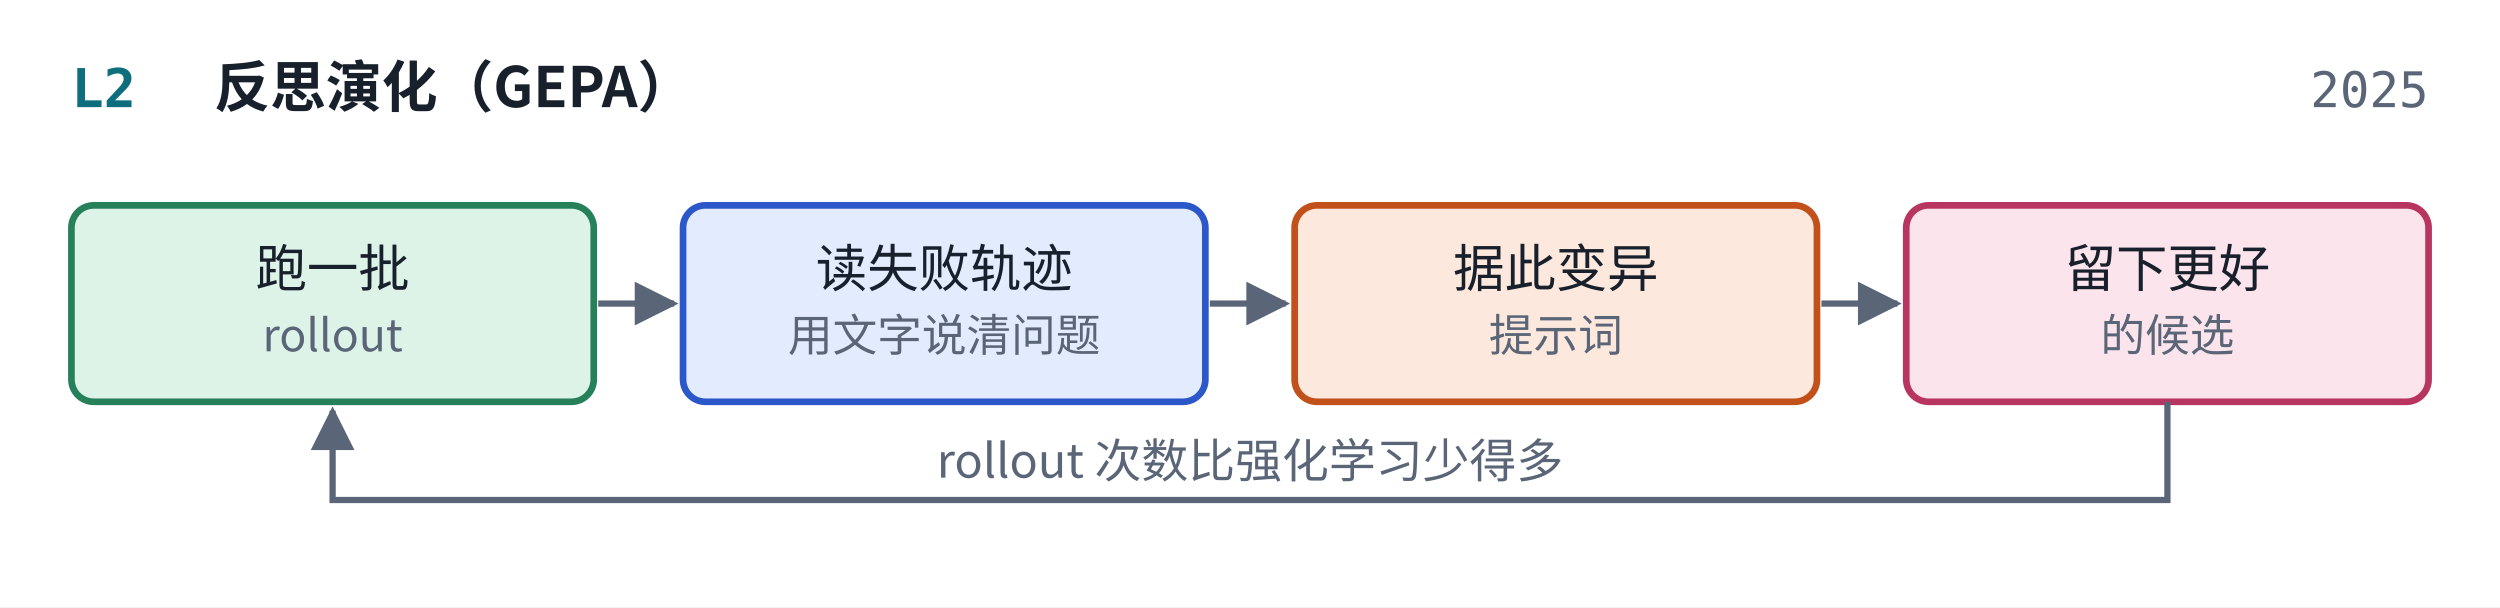
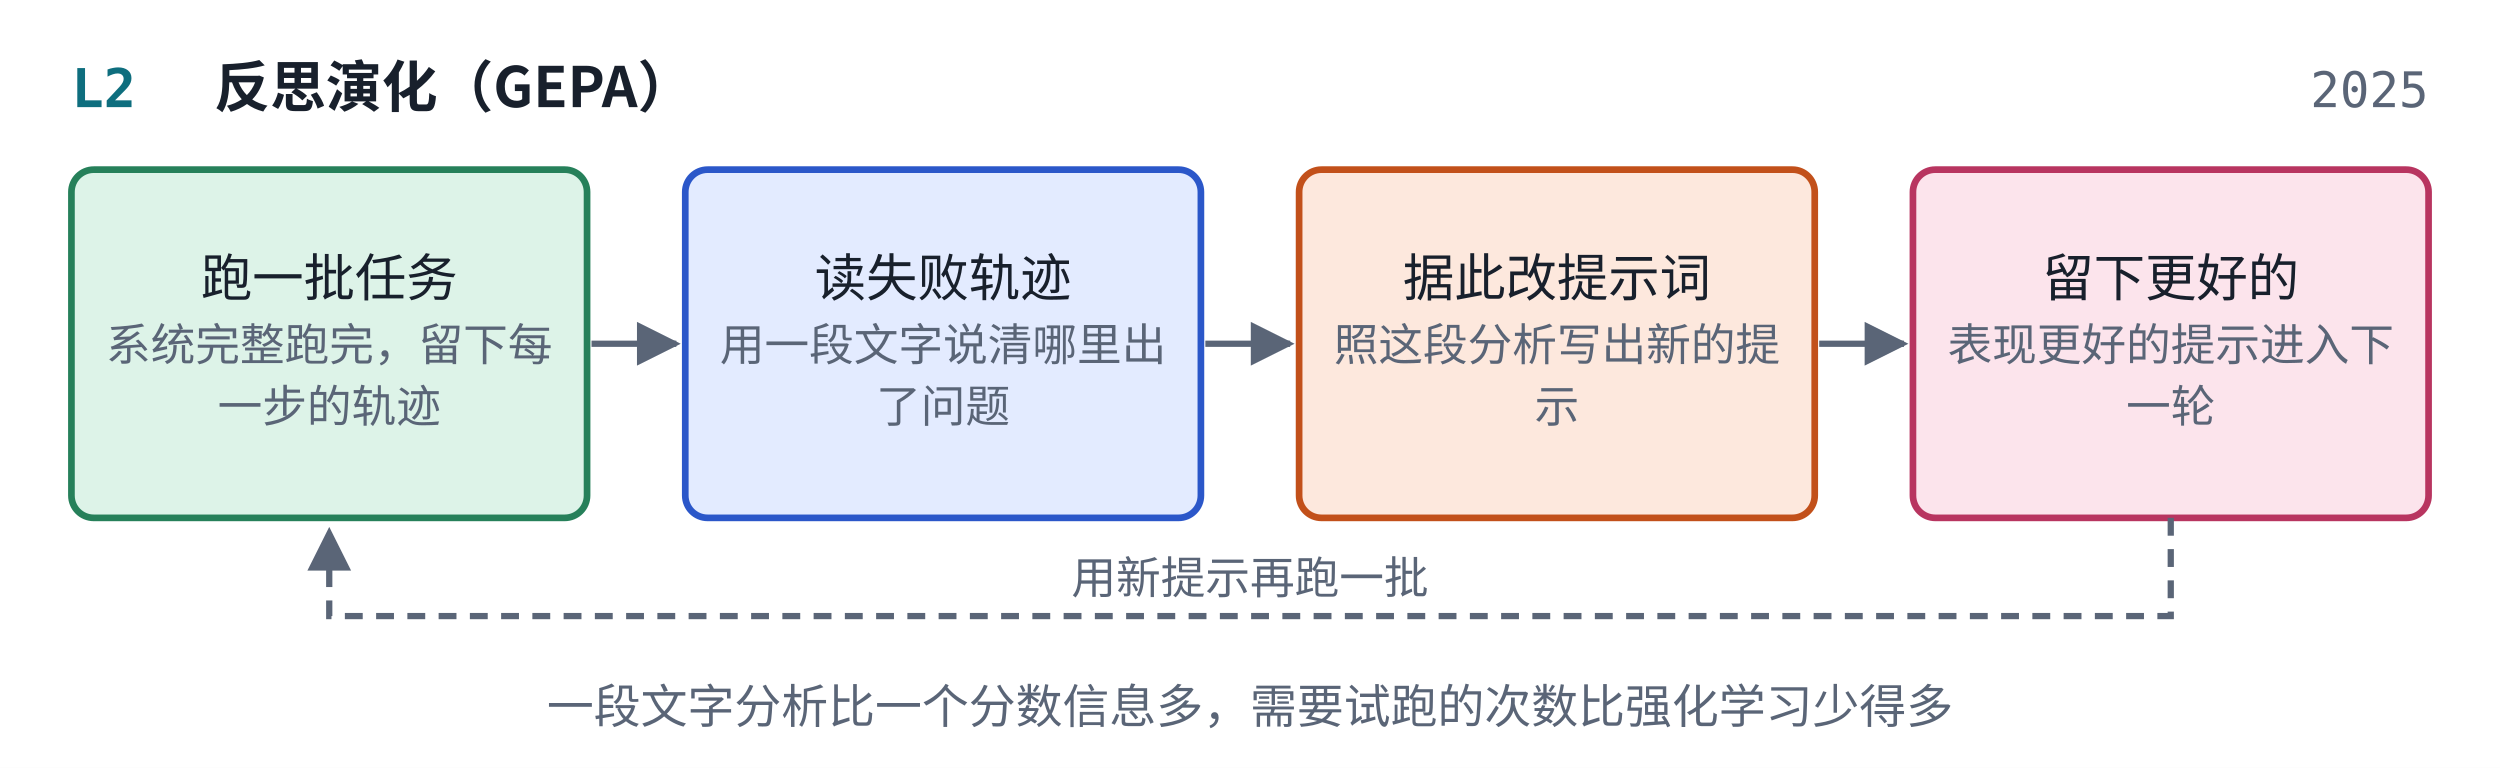
- <svg xmlns="http://www.w3.org/2000/svg" viewBox="0 0 560 136" width="560" height="136" role="img" aria-label="L2 反思演化结构图" font-family="PingFang SC, Noto Sans CJK SC, Microsoft YaHei, sans-serif">
-   <rect x="0" y="0" width="560" height="136" fill="#ffffff" />
+ <svg xmlns="http://www.w3.org/2000/svg" viewBox="0 0 560 172" width="560" height="172" role="img" aria-label="L2 反思演化结构图" font-family="PingFang SC, Noto Sans CJK SC, Microsoft YaHei, sans-serif">
+   <rect x="0" y="0" width="560" height="172" fill="#ffffff" />
  <defs>
    <marker id="ah_card_L2" viewBox="0 0 10 10" refX="9" refY="5" markerWidth="7" markerHeight="7" orient="auto-start-reverse">
      <path d="M0,0 L10,5 L0,10 z" fill="#5A6577" />
    </marker>
  </defs>
  <text x="16" y="24" text-anchor="start" font-size="12" font-weight="700" fill="#0E6E7E" font-family="JetBrains Mono, Menlo, Consolas, monospace">L2</text>
  <text x="48" y="24" text-anchor="start" font-size="12.5" font-weight="700" fill="#18202C" font-family="PingFang SC, Noto Sans CJK SC, Microsoft YaHei, sans-serif">反思演化（GEPA）</text>
  <text x="544" y="24" text-anchor="end" font-size="11" font-weight="400" fill="#5A6577" font-family="JetBrains Mono, Menlo, Consolas, monospace">2025</text>
-   <rect x="16" y="46" width="117" height="44" rx="5" fill="#DDF3E8" stroke="#26805A" stroke-width="1.5" />
-   <text x="74.5" y="64.274" text-anchor="middle" font-size="11.5" font-weight="500" fill="#18202C" font-family="PingFang SC, Noto Sans CJK SC, Microsoft YaHei, sans-serif">跑一批</text>
-   <text x="74.5" y="78.695" text-anchor="middle" font-size="10" font-weight="400" fill="#5A6577" font-family="PingFang SC, Noto Sans CJK SC, Microsoft YaHei, sans-serif">rollout</text>
-   <rect x="153" y="46" width="117" height="44" rx="5" fill="#E3EBFF" stroke="#2B57C9" stroke-width="1.5" />
-   <text x="211.5" y="64.274" text-anchor="middle" font-size="11.5" font-weight="500" fill="#18202C" font-family="PingFang SC, Noto Sans CJK SC, Microsoft YaHei, sans-serif">读失败轨迹</text>
-   <text x="211.5" y="78.695" text-anchor="middle" font-size="10" font-weight="400" fill="#5A6577" font-family="PingFang SC, Noto Sans CJK SC, Microsoft YaHei, sans-serif">用文字说清问题</text>
-   <path d="M134,68 L151,68" fill="none" stroke="#5A6577" stroke-width="1.4" marker-end="url(#ah_card_L2)" />
-   <rect x="290" y="46" width="117" height="44" rx="5" fill="#FDE8DD" stroke="#C2501A" stroke-width="1.5" />
-   <text x="348.5" y="64.274" text-anchor="middle" font-size="11.5" font-weight="500" fill="#18202C" font-family="PingFang SC, Noto Sans CJK SC, Microsoft YaHei, sans-serif">据此变异</text>
-   <text x="348.5" y="78.695" text-anchor="middle" font-size="10" font-weight="400" fill="#5A6577" font-family="PingFang SC, Noto Sans CJK SC, Microsoft YaHei, sans-serif">提示词</text>
-   <path d="M271,68 L288,68" fill="none" stroke="#5A6577" stroke-width="1.4" marker-end="url(#ah_card_L2)" />
-   <rect x="427" y="46" width="117" height="44" rx="5" fill="#FCE4EC" stroke="#B83560" stroke-width="1.5" />
-   <text x="485.5" y="64.274" text-anchor="middle" font-size="11.5" font-weight="500" fill="#18202C" font-family="PingFang SC, Noto Sans CJK SC, Microsoft YaHei, sans-serif">留下更好</text>
-   <text x="485.5" y="78.695" text-anchor="middle" font-size="10" font-weight="400" fill="#5A6577" font-family="PingFang SC, Noto Sans CJK SC, Microsoft YaHei, sans-serif">的候选</text>
-   <path d="M408,68 L425,68" fill="none" stroke="#5A6577" stroke-width="1.4" marker-end="url(#ah_card_L2)" />
-   <path d="M485.5,90 L485.5,112 L74.5,112 L74.5,92" fill="none" stroke="#5A6577" stroke-width="1.4" marker-end="url(#ah_card_L2)" />
-   <text x="280" y="107" text-anchor="middle" font-size="10.5" font-weight="400" fill="#5A6577" font-family="PingFang SC, Noto Sans CJK SC, Microsoft YaHei, sans-serif" style="paint-order:stroke;stroke-width:4px;stroke-linejoin:round" stroke="#ffffff">rollout 次数比强化学习少得多</text>
+   <rect x="16" y="38" width="115.5" height="78" rx="5" fill="#DDF3E8" stroke="#26805A" stroke-width="1.5" />
+   <text x="73.75" y="66.374" text-anchor="middle" font-size="11.5" font-weight="500" fill="#18202C" font-family="PingFang SC, Noto Sans CJK SC, Microsoft YaHei, sans-serif">跑一批任务</text>
+   <text x="73.75" y="80.795" text-anchor="middle" font-size="10" font-weight="400" fill="#5A6577" font-family="PingFang SC, Noto Sans CJK SC, Microsoft YaHei, sans-serif">系统完整跑完，留下每</text>
+   <text x="73.75" y="94.595" text-anchor="middle" font-size="10" font-weight="400" fill="#5A6577" font-family="PingFang SC, Noto Sans CJK SC, Microsoft YaHei, sans-serif">一步的轨迹</text>
+   <rect x="153.5" y="38" width="115.5" height="78" rx="5" fill="#E3EBFF" stroke="#2B57C9" stroke-width="1.5" />
+   <text x="211.25" y="66.374" text-anchor="middle" font-size="11.5" font-weight="500" fill="#18202C" font-family="PingFang SC, Noto Sans CJK SC, Microsoft YaHei, sans-serif">读失败轨迹</text>
+   <text x="211.25" y="80.795" text-anchor="middle" font-size="10" font-weight="400" fill="#5A6577" font-family="PingFang SC, Noto Sans CJK SC, Microsoft YaHei, sans-serif">用一段文字说清哪里出</text>
+   <text x="211.25" y="94.595" text-anchor="middle" font-size="10" font-weight="400" fill="#5A6577" font-family="PingFang SC, Noto Sans CJK SC, Microsoft YaHei, sans-serif">了问题</text>
+   <path d="M132.5,77 L151.5,77" fill="none" stroke="#5A6577" stroke-width="1.4" marker-end="url(#ah_card_L2)" />
+   <rect x="291" y="38" width="115.5" height="78" rx="5" fill="#FDE8DD" stroke="#C2501A" stroke-width="1.5" />
+   <text x="348.75" y="66.374" text-anchor="middle" font-size="11.5" font-weight="500" fill="#18202C" font-family="PingFang SC, Noto Sans CJK SC, Microsoft YaHei, sans-serif">据此改提示词</text>
+   <text x="348.75" y="80.795" text-anchor="middle" font-size="10" font-weight="400" fill="#5A6577" font-family="PingFang SC, Noto Sans CJK SC, Microsoft YaHei, sans-serif">照这段分析写出新的提</text>
+   <text x="348.75" y="94.595" text-anchor="middle" font-size="10" font-weight="400" fill="#5A6577" font-family="PingFang SC, Noto Sans CJK SC, Microsoft YaHei, sans-serif">示</text>
+   <path d="M270,77 L289,77" fill="none" stroke="#5A6577" stroke-width="1.4" marker-end="url(#ah_card_L2)" />
+   <rect x="428.5" y="38" width="115.5" height="78" rx="5" fill="#FCE4EC" stroke="#B83560" stroke-width="1.5" />
+   <text x="486.25" y="66.374" text-anchor="middle" font-size="11.5" font-weight="500" fill="#18202C" font-family="PingFang SC, Noto Sans CJK SC, Microsoft YaHei, sans-serif">留下更好的</text>
+   <text x="486.25" y="80.795" text-anchor="middle" font-size="10" font-weight="400" fill="#5A6577" font-family="PingFang SC, Noto Sans CJK SC, Microsoft YaHei, sans-serif">表现更好的提示进入下</text>
+   <text x="486.25" y="94.595" text-anchor="middle" font-size="10" font-weight="400" fill="#5A6577" font-family="PingFang SC, Noto Sans CJK SC, Microsoft YaHei, sans-serif">一轮</text>
+   <path d="M407.5,77 L426.5,77" fill="none" stroke="#5A6577" stroke-width="1.4" marker-end="url(#ah_card_L2)" />
+   <path d="M486.25,116 L486.25,138 L73.75,138 L73.75,119" fill="none" stroke="#5A6577" stroke-width="1.4" stroke-dasharray="4 3" marker-end="url(#ah_card_L2)" />
+   <text x="280" y="133" text-anchor="middle" font-size="10" font-weight="400" fill="#5A6577" font-family="PingFang SC, Noto Sans CJK SC, Microsoft YaHei, sans-serif" style="paint-order:stroke;stroke-width:4px;stroke-linejoin:round" stroke="#ffffff">用新提示再跑一批</text>
+   <text x="280" y="162" text-anchor="middle" font-size="10.5" font-weight="500" fill="#5A6577" font-family="PingFang SC, Noto Sans CJK SC, Microsoft YaHei, sans-serif">一段文字分析比一个分数信息多，需要试跑的次数比强化学习少得多</text>
</svg>
